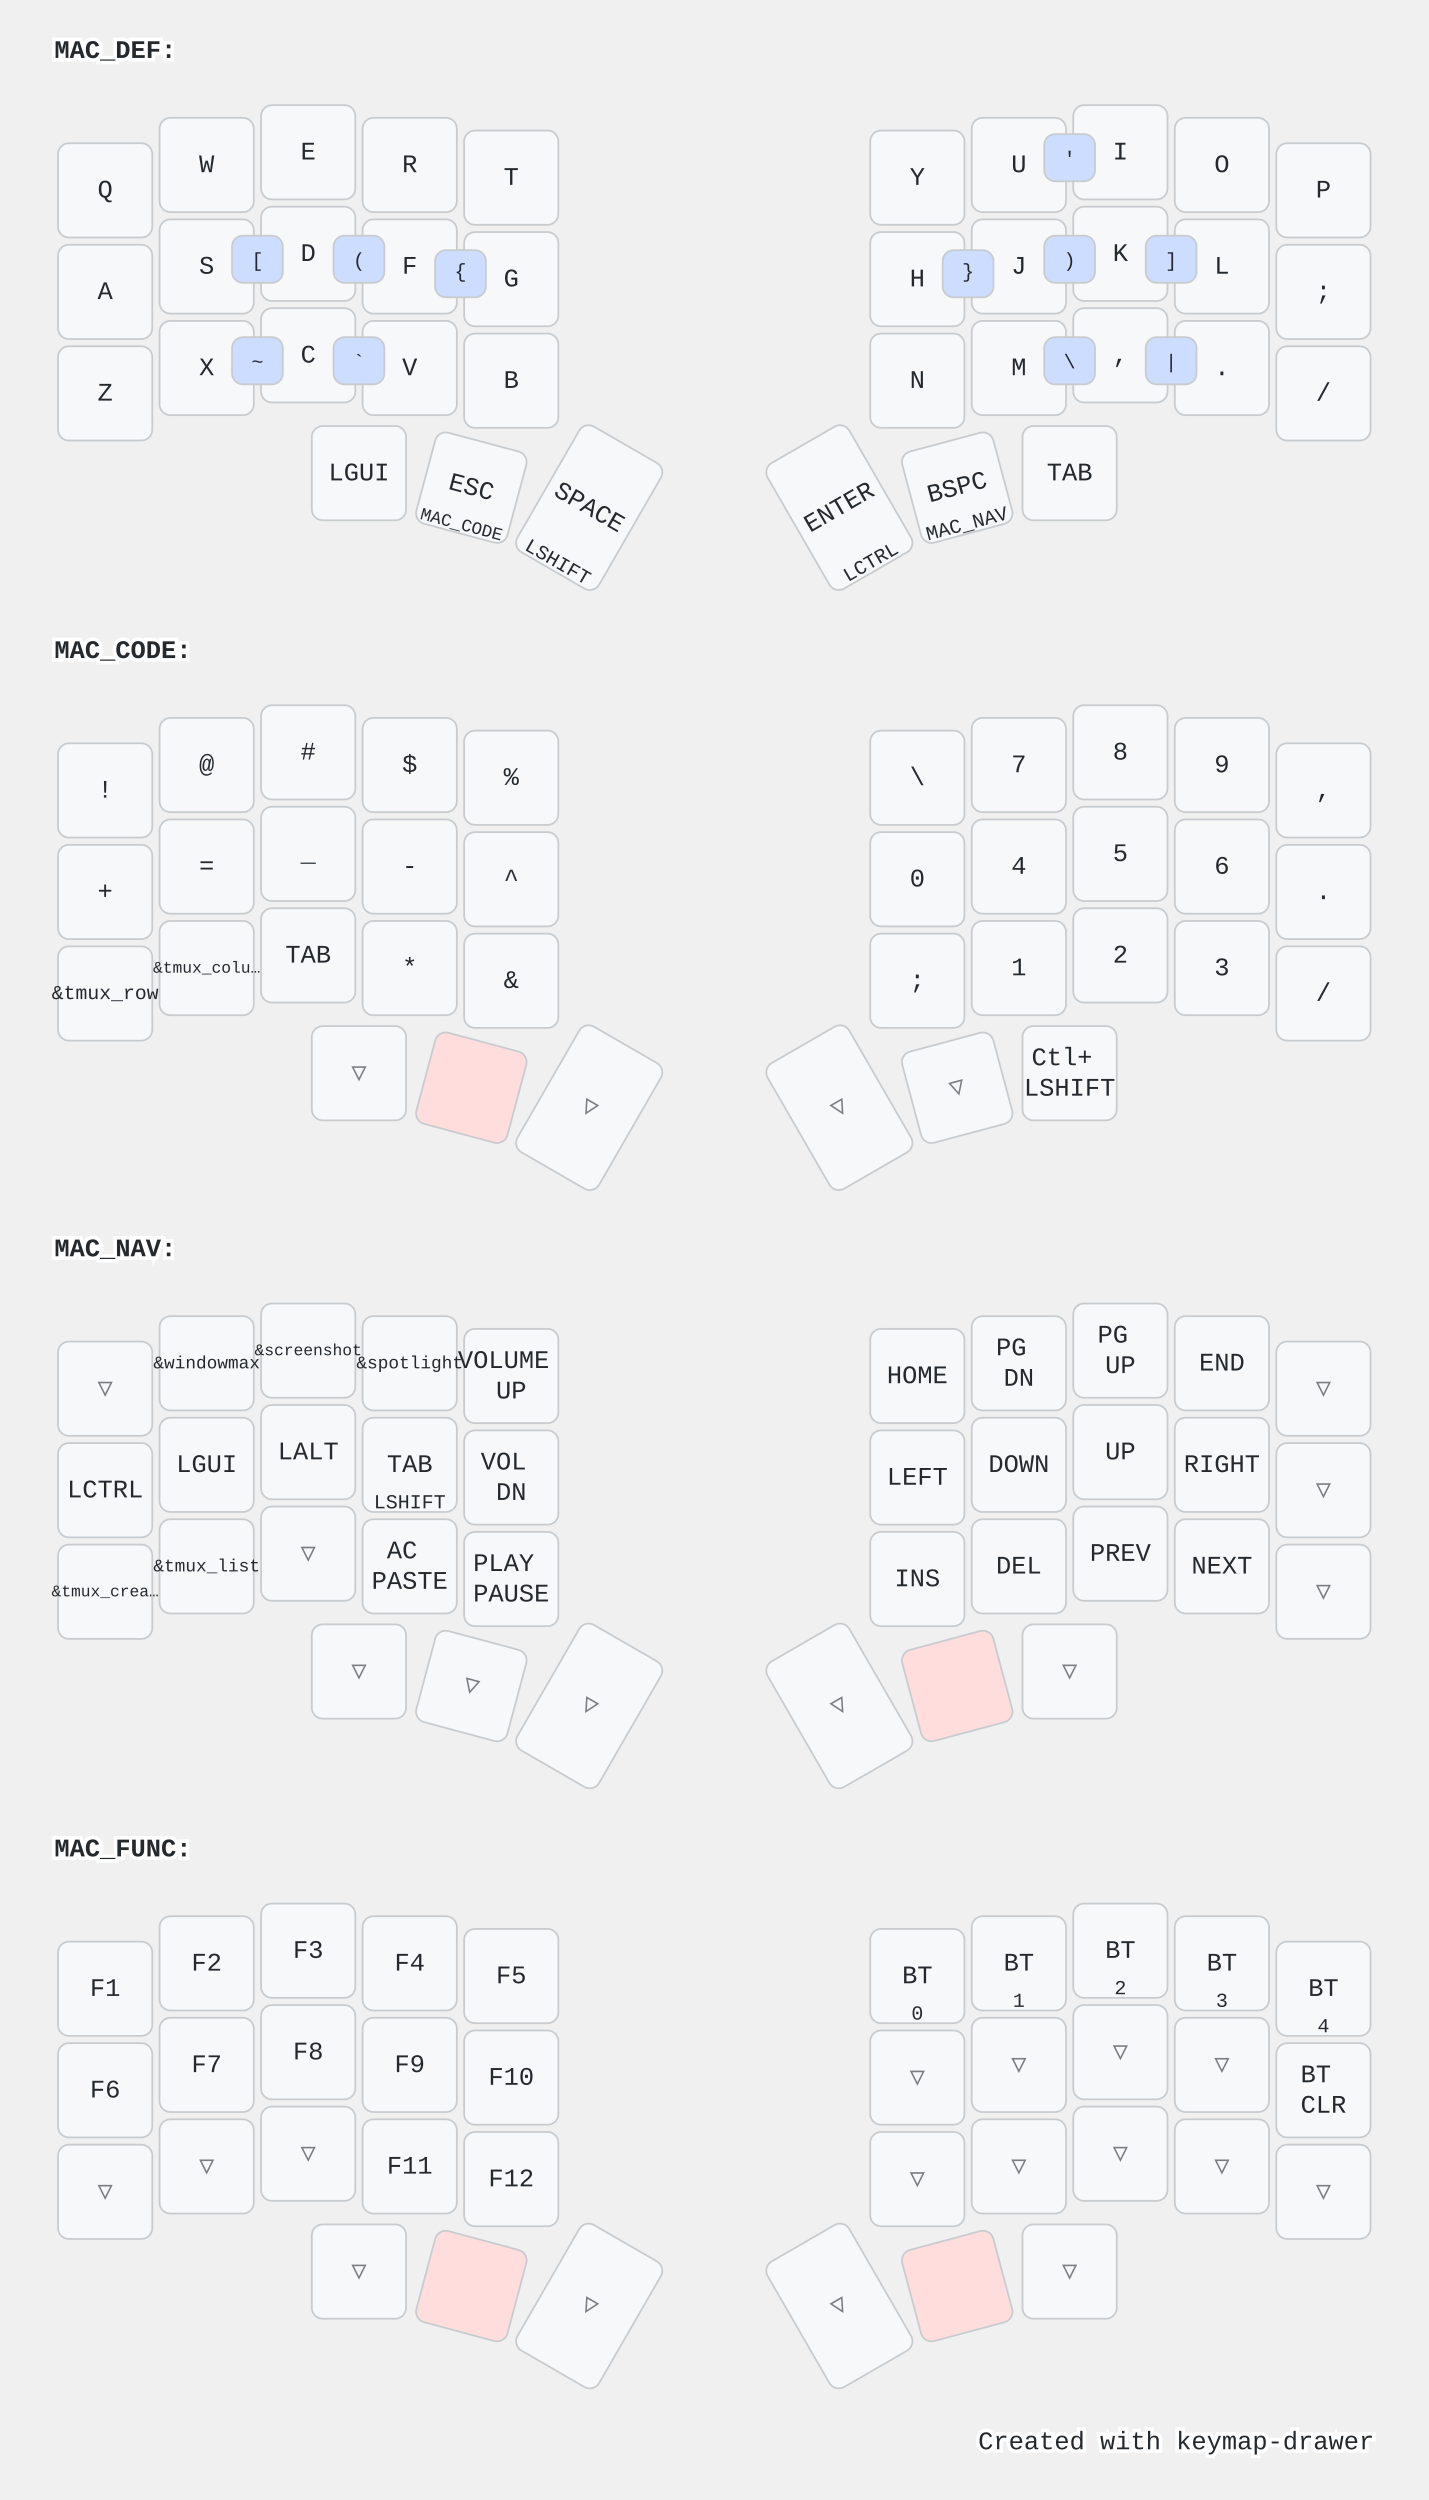
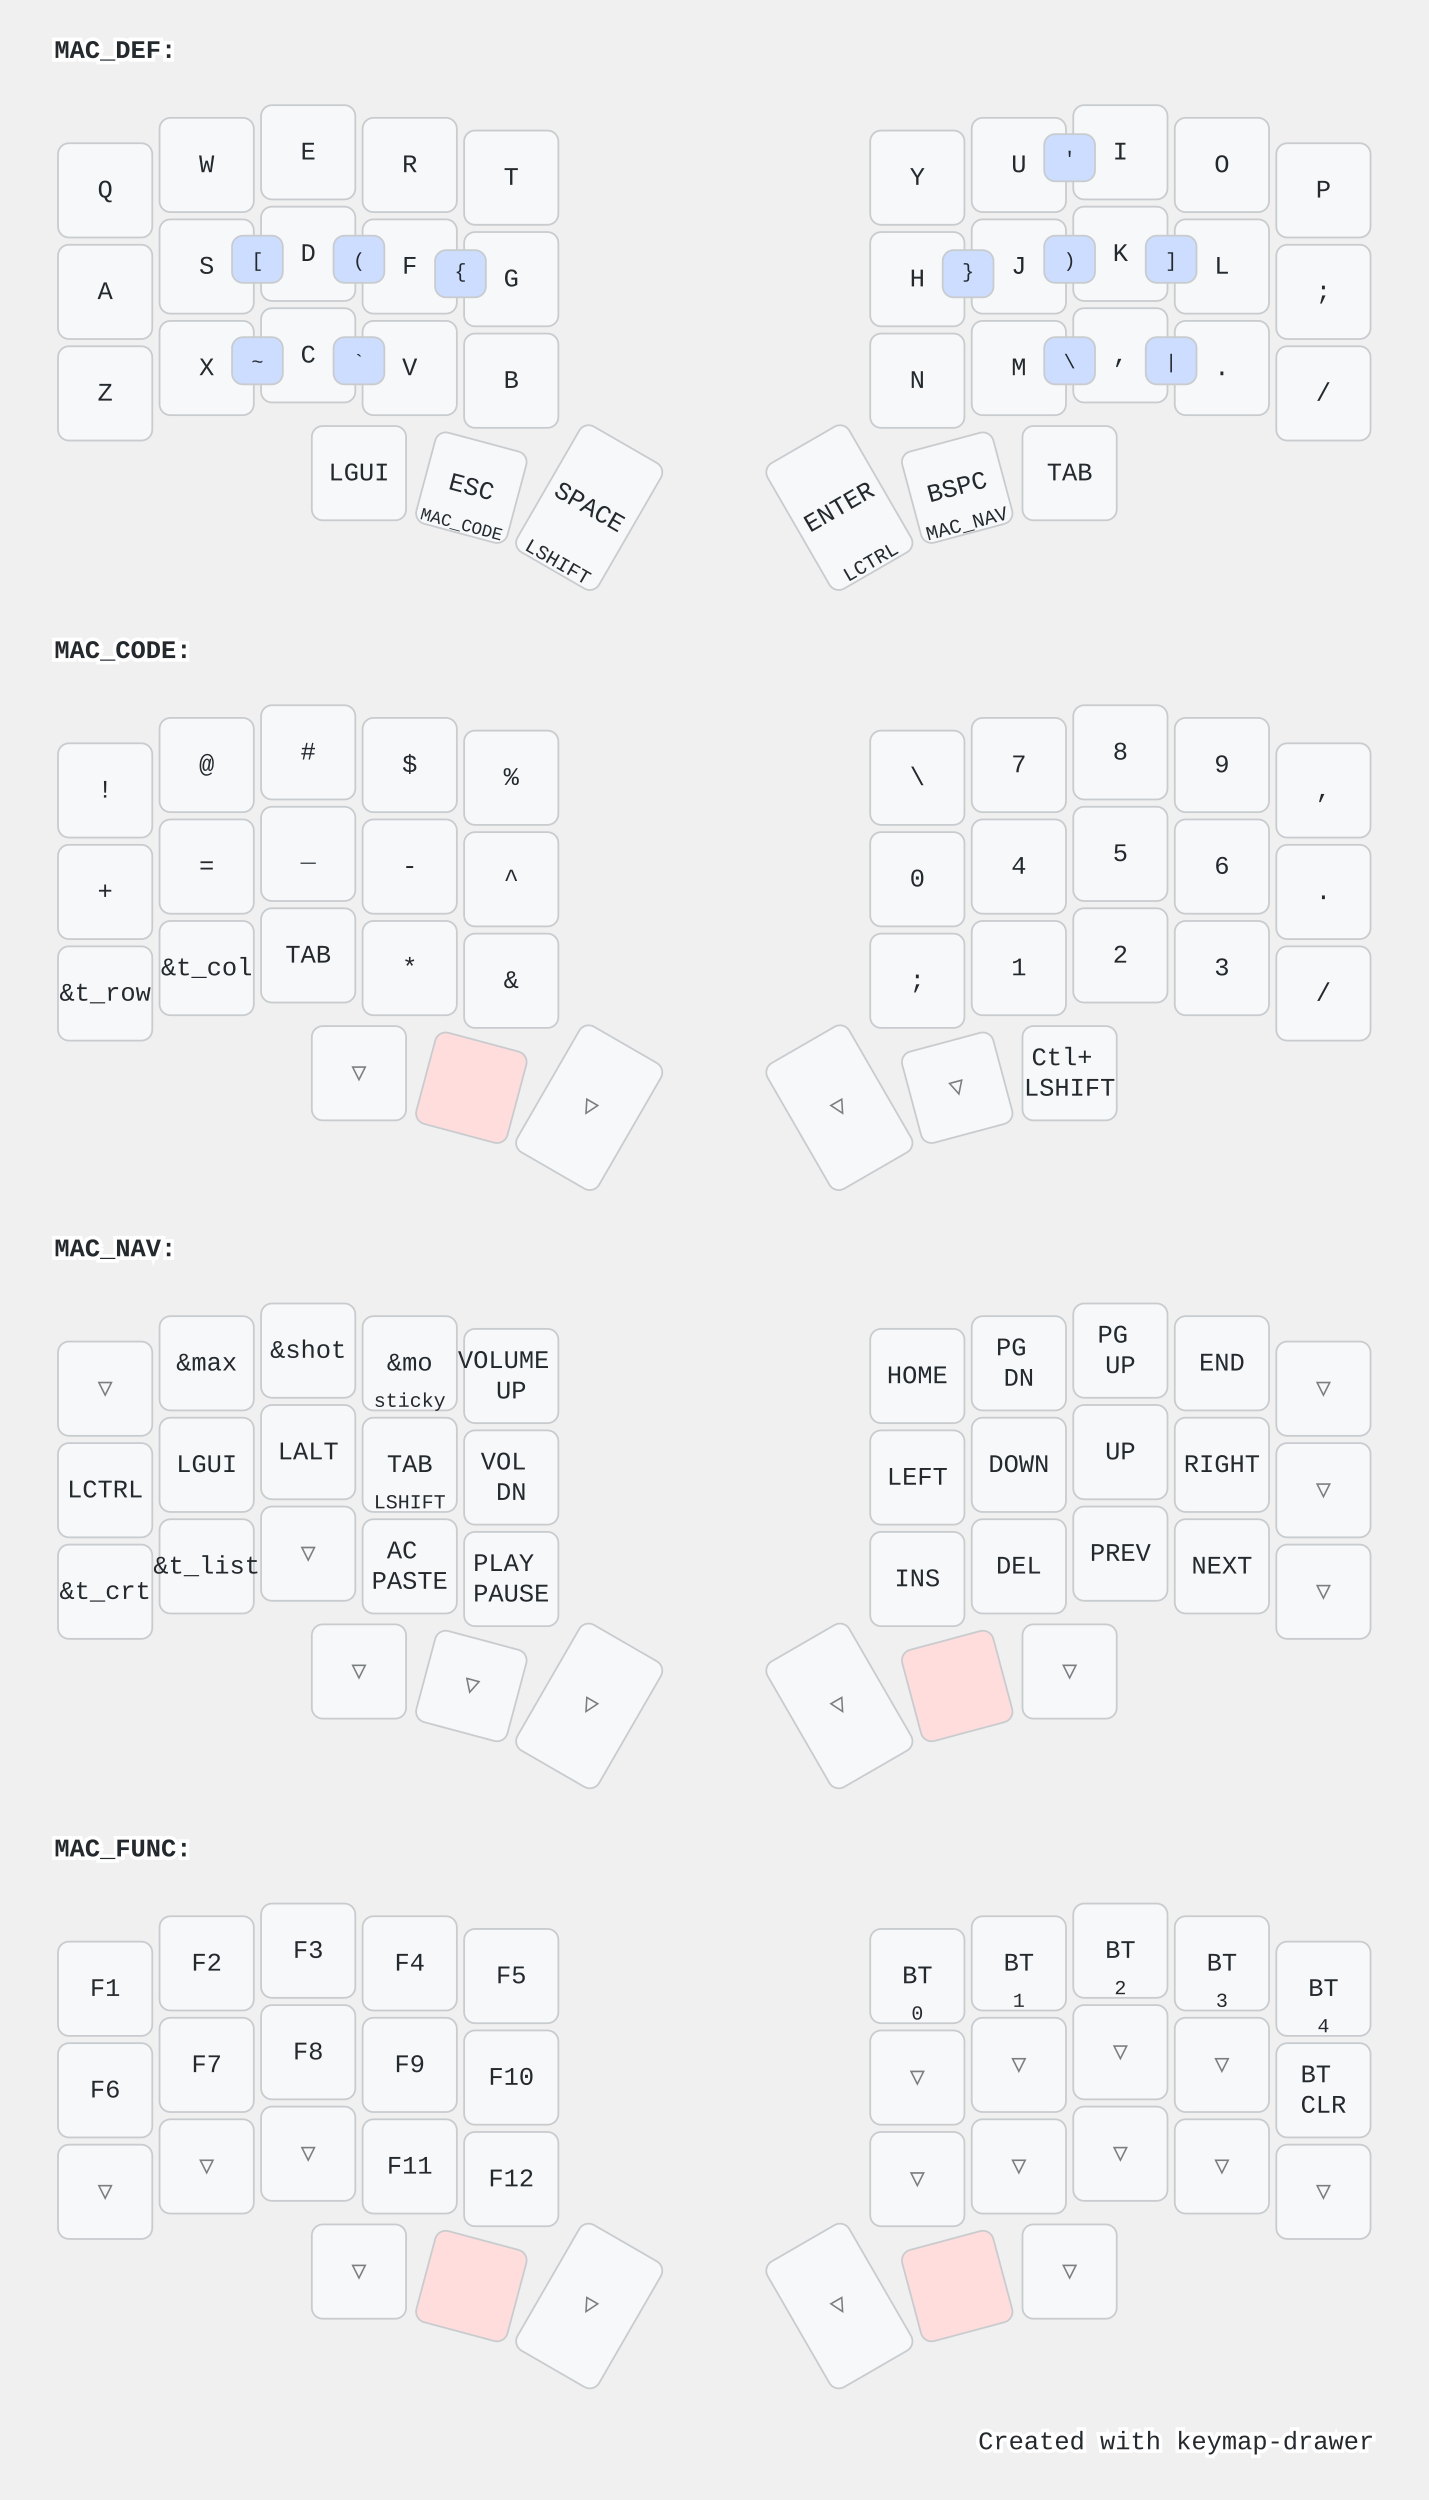
<svg xmlns="http://www.w3.org/2000/svg" width="788" height="1379" viewBox="0 0 788 1379" class="keymap">
  <style>/* inherit to force styles through use tags */
svg path {
    fill: inherit;
}

/* font and background color specifications */
svg.keymap {
    font-family: SFMono-Regular,Consolas,Liberation Mono,Menlo,monospace;
    font-size: 14px;
    font-kerning: normal;
    text-rendering: optimizeLegibility;
    fill: #24292e;
}

/* default key styling */
rect.key {
    fill: #f6f8fa;
}

rect.key, rect.combo {
    stroke: #c9cccf;
    stroke-width: 1;
}

/* default key side styling, only used is draw_key_sides is set */
rect.side {
    filter: brightness(90%);
}

/* color accent for combo boxes */
rect.combo, rect.combo-separate {
    fill: #cdf;
}

/* color accent for held keys */
rect.held, rect.combo.held {
    fill: #fdd;
}

/* color accent for ghost (optional) keys */
rect.ghost, rect.combo.ghost {
    stroke-dasharray: 4, 4;
    stroke-width: 2;
}

text {
    text-anchor: middle;
    dominant-baseline: middle;
}

/* styling for layer labels */
text.label {
    font-weight: bold;
    text-anchor: start;
    stroke: white;
    stroke-width: 4;
    paint-order: stroke;
}

/* styling for optional footer */
text.footer {
    text-anchor: end;
    dominant-baseline: auto;
    stroke: white;
    stroke-width: 4;
    paint-order: stroke;
}

/* styling for combo tap, and key hold/shifted label text */
text.combo, text.hold, text.shifted {
    font-size: 11px;
}

text.hold {
    text-anchor: middle;
    dominant-baseline: auto;
}

text.shifted {
    text-anchor: middle;
    dominant-baseline: hanging;
}

/* styling for hold/shifted label text in combo box */
text.combo.hold, text.combo.shifted {
    font-size: 8px;
}

/* lighter symbol for transparent keys */
text.trans {
    fill: #7b7e81;
}

/* styling for combo dendrons */
path.combo {
    stroke-width: 1;
    stroke: gray;
    fill: none;
}

/* Start Tabler Icons Cleanup */
/* cannot use height/width with glyphs */
.icon-tabler &gt; path {
    fill: inherit;
    stroke: inherit;
    stroke-width: 2;
}
/* hide tabler's default box */
.icon-tabler &gt; path[stroke="none"][fill="none"] {
    visibility: hidden;
}
/* End Tabler Icons Cleanup */

@media (prefers-color-scheme: dark) {
svg.keymap { fill: #d1d6db; }
rect.key { fill: #3f4750; }
rect.key, rect.combo { stroke: #60666c; }
rect.combo, rect.combo-separate { fill: #1f3d7a; }
rect.held, rect.combo.held { fill: #854747; }
text.label, text.footer { stroke: black; }
text.trans { fill: #7e8184; }
path.combo { stroke: #7f7f7f; }

}</style>
  <g transform="translate(30, 0)" class="layer-MAC_DEF">
    <text x="0" y="28" class="label">MAC_DEF:</text>
    <g transform="translate(0, 56)">
      <g transform="translate(28, 49)" class="key keypos-0">
        <rect rx="6" ry="6" x="-26" y="-26" width="52" height="52" class="key" />
        <text x="0" y="0" class="key tap">Q</text>
      </g>
      <g transform="translate(84, 35)" class="key keypos-1">
        <rect rx="6" ry="6" x="-26" y="-26" width="52" height="52" class="key" />
        <text x="0" y="0" class="key tap">W</text>
      </g>
      <g transform="translate(140, 28)" class="key keypos-2">
        <rect rx="6" ry="6" x="-26" y="-26" width="52" height="52" class="key" />
        <text x="0" y="0" class="key tap">E</text>
      </g>
      <g transform="translate(196, 35)" class="key keypos-3">
        <rect rx="6" ry="6" x="-26" y="-26" width="52" height="52" class="key" />
        <text x="0" y="0" class="key tap">R</text>
      </g>
      <g transform="translate(252, 42)" class="key keypos-4">
        <rect rx="6" ry="6" x="-26" y="-26" width="52" height="52" class="key" />
        <text x="0" y="0" class="key tap">T</text>
      </g>
      <g transform="translate(476, 42)" class="key keypos-5">
        <rect rx="6" ry="6" x="-26" y="-26" width="52" height="52" class="key" />
        <text x="0" y="0" class="key tap">Y</text>
      </g>
      <g transform="translate(532, 35)" class="key keypos-6">
        <rect rx="6" ry="6" x="-26" y="-26" width="52" height="52" class="key" />
        <text x="0" y="0" class="key tap">U</text>
      </g>
      <g transform="translate(588, 28)" class="key keypos-7">
        <rect rx="6" ry="6" x="-26" y="-26" width="52" height="52" class="key" />
        <text x="0" y="0" class="key tap">I</text>
      </g>
      <g transform="translate(644, 35)" class="key keypos-8">
        <rect rx="6" ry="6" x="-26" y="-26" width="52" height="52" class="key" />
        <text x="0" y="0" class="key tap">O</text>
      </g>
      <g transform="translate(700, 49)" class="key keypos-9">
        <rect rx="6" ry="6" x="-26" y="-26" width="52" height="52" class="key" />
        <text x="0" y="0" class="key tap">P</text>
      </g>
      <g transform="translate(28, 105)" class="key keypos-10">
        <rect rx="6" ry="6" x="-26" y="-26" width="52" height="52" class="key" />
        <text x="0" y="0" class="key tap">A</text>
      </g>
      <g transform="translate(84, 91)" class="key keypos-11">
        <rect rx="6" ry="6" x="-26" y="-26" width="52" height="52" class="key" />
        <text x="0" y="0" class="key tap">S</text>
      </g>
      <g transform="translate(140, 84)" class="key keypos-12">
        <rect rx="6" ry="6" x="-26" y="-26" width="52" height="52" class="key" />
        <text x="0" y="0" class="key tap">D</text>
      </g>
      <g transform="translate(196, 91)" class="key keypos-13">
        <rect rx="6" ry="6" x="-26" y="-26" width="52" height="52" class="key" />
        <text x="0" y="0" class="key tap">F</text>
      </g>
      <g transform="translate(252, 98)" class="key keypos-14">
        <rect rx="6" ry="6" x="-26" y="-26" width="52" height="52" class="key" />
        <text x="0" y="0" class="key tap">G</text>
      </g>
      <g transform="translate(476, 98)" class="key keypos-15">
        <rect rx="6" ry="6" x="-26" y="-26" width="52" height="52" class="key" />
        <text x="0" y="0" class="key tap">H</text>
      </g>
      <g transform="translate(532, 91)" class="key keypos-16">
        <rect rx="6" ry="6" x="-26" y="-26" width="52" height="52" class="key" />
        <text x="0" y="0" class="key tap">J</text>
      </g>
      <g transform="translate(588, 84)" class="key keypos-17">
        <rect rx="6" ry="6" x="-26" y="-26" width="52" height="52" class="key" />
        <text x="0" y="0" class="key tap">K</text>
      </g>
      <g transform="translate(644, 91)" class="key keypos-18">
        <rect rx="6" ry="6" x="-26" y="-26" width="52" height="52" class="key" />
        <text x="0" y="0" class="key tap">L</text>
      </g>
      <g transform="translate(700, 105)" class="key keypos-19">
        <rect rx="6" ry="6" x="-26" y="-26" width="52" height="52" class="key" />
        <text x="0" y="0" class="key tap">;</text>
      </g>
      <g transform="translate(28, 161)" class="key keypos-20">
        <rect rx="6" ry="6" x="-26" y="-26" width="52" height="52" class="key" />
        <text x="0" y="0" class="key tap">Z</text>
      </g>
      <g transform="translate(84, 147)" class="key keypos-21">
        <rect rx="6" ry="6" x="-26" y="-26" width="52" height="52" class="key" />
        <text x="0" y="0" class="key tap">X</text>
      </g>
      <g transform="translate(140, 140)" class="key keypos-22">
        <rect rx="6" ry="6" x="-26" y="-26" width="52" height="52" class="key" />
        <text x="0" y="0" class="key tap">C</text>
      </g>
      <g transform="translate(196, 147)" class="key keypos-23">
        <rect rx="6" ry="6" x="-26" y="-26" width="52" height="52" class="key" />
        <text x="0" y="0" class="key tap">V</text>
      </g>
      <g transform="translate(252, 154)" class="key keypos-24">
        <rect rx="6" ry="6" x="-26" y="-26" width="52" height="52" class="key" />
        <text x="0" y="0" class="key tap">B</text>
      </g>
      <g transform="translate(476, 154)" class="key keypos-25">
        <rect rx="6" ry="6" x="-26" y="-26" width="52" height="52" class="key" />
        <text x="0" y="0" class="key tap">N</text>
      </g>
      <g transform="translate(532, 147)" class="key keypos-26">
        <rect rx="6" ry="6" x="-26" y="-26" width="52" height="52" class="key" />
        <text x="0" y="0" class="key tap">M</text>
      </g>
      <g transform="translate(588, 140)" class="key keypos-27">
        <rect rx="6" ry="6" x="-26" y="-26" width="52" height="52" class="key" />
        <text x="0" y="0" class="key tap">,</text>
      </g>
      <g transform="translate(644, 147)" class="key keypos-28">
        <rect rx="6" ry="6" x="-26" y="-26" width="52" height="52" class="key" />
        <text x="0" y="0" class="key tap">.</text>
      </g>
      <g transform="translate(700, 161)" class="key keypos-29">
        <rect rx="6" ry="6" x="-26" y="-26" width="52" height="52" class="key" />
        <text x="0" y="0" class="key tap">/</text>
      </g>
      <g transform="translate(168, 205)" class="key keypos-30">
        <rect rx="6" ry="6" x="-26" y="-26" width="52" height="52" class="key" />
        <text x="0" y="0" class="key tap">LGUI</text>
      </g>
      <g transform="translate(230, 213) rotate(15.0)" class="key keypos-31">
        <rect rx="6" ry="6" x="-26" y="-26" width="52" height="52" class="key" />
        <text x="0" y="0" class="key tap">ESC</text>
        <text x="0" y="24" class="key hold">
          <tspan style="font-size: 88%">MAC_CODE</tspan>
        </text>
      </g>
      <g transform="translate(295, 224) rotate(30.0)" class="key keypos-32">
        <rect rx="6" ry="6" x="-26" y="-40" width="52" height="80" class="key" />
        <text x="0" y="0" class="key tap">SPACE</text>
        <text x="0" y="38" class="key hold">LSHIFT</text>
      </g>
      <g transform="translate(433, 224) rotate(-30.0)" class="key keypos-33">
        <rect rx="6" ry="6" x="-26" y="-40" width="52" height="80" class="key" />
        <text x="0" y="0" class="key tap">ENTER</text>
        <text x="0" y="38" class="key hold">LCTRL</text>
      </g>
      <g transform="translate(498, 213) rotate(-15.0)" class="key keypos-34">
        <rect rx="6" ry="6" x="-26" y="-26" width="52" height="52" class="key" />
        <text x="0" y="0" class="key tap">BSPC</text>
        <text x="0" y="24" class="key hold">MAC_NAV</text>
      </g>
      <g transform="translate(560, 205)" class="key keypos-35">
        <rect rx="6" ry="6" x="-26" y="-26" width="52" height="52" class="key" />
        <text x="0" y="0" class="key tap">TAB</text>
      </g>
      <g class="combo combopos-0">
        <rect rx="6" ry="6" x="98" y="74" width="28" height="26" class="combo" />
        <text x="112" y="88" class="combo tap">[</text>
      </g>
      <g class="combo combopos-1">
        <rect rx="6" ry="6" x="602" y="74" width="28" height="26" class="combo" />
        <text x="616" y="88" class="combo tap">]</text>
      </g>
      <g class="combo combopos-2">
        <rect rx="6" ry="6" x="154" y="74" width="28" height="26" class="combo" />
        <text x="168" y="88" class="combo tap">(</text>
      </g>
      <g class="combo combopos-3">
        <rect rx="6" ry="6" x="546" y="74" width="28" height="26" class="combo" />
        <text x="560" y="88" class="combo tap">)</text>
      </g>
      <g class="combo combopos-4">
        <rect rx="6" ry="6" x="210" y="82" width="28" height="26" class="combo" />
        <text x="224" y="94" class="combo tap">{</text>
      </g>
      <g class="combo combopos-5">
        <rect rx="6" ry="6" x="490" y="82" width="28" height="26" class="combo" />
        <text x="504" y="94" class="combo tap">}</text>
      </g>
      <g class="combo combopos-6">
        <rect rx="6" ry="6" x="98" y="130" width="28" height="26" class="combo" />
        <text x="112" y="144" class="combo tap">~</text>
      </g>
      <g class="combo combopos-7">
        <rect rx="6" ry="6" x="154" y="130" width="28" height="26" class="combo" />
        <text x="168" y="144" class="combo tap">`</text>
      </g>
      <g class="combo combopos-8">
        <rect rx="6" ry="6" x="546" y="18" width="28" height="26" class="combo" />
        <text x="560" y="32" class="combo tap">'</text>
      </g>
      <g class="combo combopos-9">
        <rect rx="6" ry="6" x="546" y="130" width="28" height="26" class="combo" />
        <text x="560" y="144" class="combo tap">\</text>
      </g>
      <g class="combo combopos-10">
        <rect rx="6" ry="6" x="602" y="130" width="28" height="26" class="combo" />
        <text x="616" y="144" class="combo tap">|</text>
      </g>
    </g>
  </g>
  <g transform="translate(30, 331)" class="layer-MAC_CODE">
    <text x="0" y="28" class="label">MAC_CODE:</text>
    <g transform="translate(0, 56)">
      <g transform="translate(28, 49)" class="key keypos-0">
        <rect rx="6" ry="6" x="-26" y="-26" width="52" height="52" class="key" />
        <text x="0" y="0" class="key tap">!</text>
      </g>
      <g transform="translate(84, 35)" class="key keypos-1">
        <rect rx="6" ry="6" x="-26" y="-26" width="52" height="52" class="key" />
        <text x="0" y="0" class="key tap">@</text>
      </g>
      <g transform="translate(140, 28)" class="key keypos-2">
        <rect rx="6" ry="6" x="-26" y="-26" width="52" height="52" class="key" />
        <text x="0" y="0" class="key tap">#</text>
      </g>
      <g transform="translate(196, 35)" class="key keypos-3">
        <rect rx="6" ry="6" x="-26" y="-26" width="52" height="52" class="key" />
        <text x="0" y="0" class="key tap">$</text>
      </g>
      <g transform="translate(252, 42)" class="key keypos-4">
        <rect rx="6" ry="6" x="-26" y="-26" width="52" height="52" class="key" />
        <text x="0" y="0" class="key tap">%</text>
      </g>
      <g transform="translate(476, 42)" class="key keypos-5">
        <rect rx="6" ry="6" x="-26" y="-26" width="52" height="52" class="key" />
        <text x="0" y="0" class="key tap">\</text>
      </g>
      <g transform="translate(532, 35)" class="key keypos-6">
        <rect rx="6" ry="6" x="-26" y="-26" width="52" height="52" class="key" />
        <text x="0" y="0" class="key tap">7</text>
      </g>
      <g transform="translate(588, 28)" class="key keypos-7">
        <rect rx="6" ry="6" x="-26" y="-26" width="52" height="52" class="key" />
        <text x="0" y="0" class="key tap">8</text>
      </g>
      <g transform="translate(644, 35)" class="key keypos-8">
        <rect rx="6" ry="6" x="-26" y="-26" width="52" height="52" class="key" />
        <text x="0" y="0" class="key tap">9</text>
      </g>
      <g transform="translate(700, 49)" class="key keypos-9">
        <rect rx="6" ry="6" x="-26" y="-26" width="52" height="52" class="key" />
        <text x="0" y="0" class="key tap">,</text>
      </g>
      <g transform="translate(28, 105)" class="key keypos-10">
        <rect rx="6" ry="6" x="-26" y="-26" width="52" height="52" class="key" />
        <text x="0" y="0" class="key tap">+</text>
      </g>
      <g transform="translate(84, 91)" class="key keypos-11">
        <rect rx="6" ry="6" x="-26" y="-26" width="52" height="52" class="key" />
        <text x="0" y="0" class="key tap">=</text>
      </g>
      <g transform="translate(140, 84)" class="key keypos-12">
        <rect rx="6" ry="6" x="-26" y="-26" width="52" height="52" class="key" />
        <text x="0" y="0" class="key tap">_</text>
      </g>
      <g transform="translate(196, 91)" class="key keypos-13">
        <rect rx="6" ry="6" x="-26" y="-26" width="52" height="52" class="key" />
        <text x="0" y="0" class="key tap">-</text>
      </g>
      <g transform="translate(252, 98)" class="key keypos-14">
        <rect rx="6" ry="6" x="-26" y="-26" width="52" height="52" class="key" />
        <text x="0" y="0" class="key tap">^</text>
      </g>
      <g transform="translate(476, 98)" class="key keypos-15">
        <rect rx="6" ry="6" x="-26" y="-26" width="52" height="52" class="key" />
        <text x="0" y="0" class="key tap">0</text>
      </g>
      <g transform="translate(532, 91)" class="key keypos-16">
        <rect rx="6" ry="6" x="-26" y="-26" width="52" height="52" class="key" />
        <text x="0" y="0" class="key tap">4</text>
      </g>
      <g transform="translate(588, 84)" class="key keypos-17">
        <rect rx="6" ry="6" x="-26" y="-26" width="52" height="52" class="key" />
        <text x="0" y="0" class="key tap">5</text>
      </g>
      <g transform="translate(644, 91)" class="key keypos-18">
        <rect rx="6" ry="6" x="-26" y="-26" width="52" height="52" class="key" />
        <text x="0" y="0" class="key tap">6</text>
      </g>
      <g transform="translate(700, 105)" class="key keypos-19">
        <rect rx="6" ry="6" x="-26" y="-26" width="52" height="52" class="key" />
        <text x="0" y="0" class="key tap">.</text>
      </g>
      <g transform="translate(28, 161)" class="key keypos-20">
        <rect rx="6" ry="6" x="-26" y="-26" width="52" height="52" class="key" />
-         <text x="0" y="0" class="key tap">
-           <tspan style="font-size: 78%">&amp;tmux_row</tspan>
-         </text>
+         <text x="0" y="0" class="key tap">&amp;t_row</text>
      </g>
      <g transform="translate(84, 147)" class="key keypos-21">
        <rect rx="6" ry="6" x="-26" y="-26" width="52" height="52" class="key" />
-         <text x="0" y="0" class="key tap">
-           <tspan style="font-size: 64%">&amp;tmux_colu…</tspan>
-         </text>
+         <text x="0" y="0" class="key tap">&amp;t_col</text>
      </g>
      <g transform="translate(140, 140)" class="key keypos-22">
        <rect rx="6" ry="6" x="-26" y="-26" width="52" height="52" class="key" />
        <text x="0" y="0" class="key tap">TAB</text>
      </g>
      <g transform="translate(196, 147)" class="key keypos-23">
        <rect rx="6" ry="6" x="-26" y="-26" width="52" height="52" class="key" />
        <text x="0" y="0" class="key tap">*</text>
      </g>
      <g transform="translate(252, 154)" class="key keypos-24">
        <rect rx="6" ry="6" x="-26" y="-26" width="52" height="52" class="key" />
        <text x="0" y="0" class="key tap">&amp;</text>
      </g>
      <g transform="translate(476, 154)" class="key keypos-25">
        <rect rx="6" ry="6" x="-26" y="-26" width="52" height="52" class="key" />
        <text x="0" y="0" class="key tap">;</text>
      </g>
      <g transform="translate(532, 147)" class="key keypos-26">
        <rect rx="6" ry="6" x="-26" y="-26" width="52" height="52" class="key" />
        <text x="0" y="0" class="key tap">1</text>
      </g>
      <g transform="translate(588, 140)" class="key keypos-27">
        <rect rx="6" ry="6" x="-26" y="-26" width="52" height="52" class="key" />
        <text x="0" y="0" class="key tap">2</text>
      </g>
      <g transform="translate(644, 147)" class="key keypos-28">
        <rect rx="6" ry="6" x="-26" y="-26" width="52" height="52" class="key" />
        <text x="0" y="0" class="key tap">3</text>
      </g>
      <g transform="translate(700, 161)" class="key keypos-29">
        <rect rx="6" ry="6" x="-26" y="-26" width="52" height="52" class="key" />
        <text x="0" y="0" class="key tap">/</text>
      </g>
      <g transform="translate(168, 205)" class="key trans keypos-30">
        <rect rx="6" ry="6" x="-26" y="-26" width="52" height="52" class="key trans" />
        <text x="0" y="0" class="key trans tap">▽</text>
      </g>
      <g transform="translate(230, 213) rotate(15.0)" class="key held keypos-31">
        <rect rx="6" ry="6" x="-26" y="-26" width="52" height="52" class="key held" />
      </g>
      <g transform="translate(295, 224) rotate(30.0)" class="key trans keypos-32">
        <rect rx="6" ry="6" x="-26" y="-40" width="52" height="80" class="key trans" />
        <text x="0" y="0" class="key trans tap">▽</text>
      </g>
      <g transform="translate(433, 224) rotate(-30.0)" class="key trans keypos-33">
        <rect rx="6" ry="6" x="-26" y="-40" width="52" height="80" class="key trans" />
        <text x="0" y="0" class="key trans tap">▽</text>
      </g>
      <g transform="translate(498, 213) rotate(-15.0)" class="key trans keypos-34">
        <rect rx="6" ry="6" x="-26" y="-26" width="52" height="52" class="key trans" />
        <text x="0" y="0" class="key trans tap">▽</text>
      </g>
      <g transform="translate(560, 205)" class="key keypos-35">
        <rect rx="6" ry="6" x="-26" y="-26" width="52" height="52" class="key" />
        <text x="0" y="0" class="key tap">
          <tspan x="0" dy="-0.6em">Ctl+</tspan>
          <tspan x="0" dy="1.2em">LSHIFT</tspan>
        </text>
      </g>
    </g>
  </g>
  <g transform="translate(30, 661)" class="layer-MAC_NAV">
    <text x="0" y="28" class="label">MAC_NAV:</text>
    <g transform="translate(0, 56)">
      <g transform="translate(28, 49)" class="key trans keypos-0">
        <rect rx="6" ry="6" x="-26" y="-26" width="52" height="52" class="key trans" />
        <text x="0" y="0" class="key trans tap">▽</text>
      </g>
      <g transform="translate(84, 35)" class="key keypos-1">
        <rect rx="6" ry="6" x="-26" y="-26" width="52" height="52" class="key" />
-         <text x="0" y="0" class="key tap">
-           <tspan style="font-size: 70%">&amp;windowmax</tspan>
-         </text>
+         <text x="0" y="0" class="key tap">&amp;max</text>
      </g>
      <g transform="translate(140, 28)" class="key keypos-2">
        <rect rx="6" ry="6" x="-26" y="-26" width="52" height="52" class="key" />
-         <text x="0" y="0" class="key tap">
-           <tspan style="font-size: 64%">&amp;screenshot</tspan>
-         </text>
+         <text x="0" y="0" class="key tap">&amp;shot</text>
      </g>
      <g transform="translate(196, 35)" class="key keypos-3">
        <rect rx="6" ry="6" x="-26" y="-26" width="52" height="52" class="key" />
-         <text x="0" y="0" class="key tap">
-           <tspan style="font-size: 70%">&amp;spotlight</tspan>
-         </text>
+         <text x="0" y="0" class="key tap">&amp;mo</text>
+         <text x="0" y="24" class="key hold">sticky</text>
      </g>
      <g transform="translate(252, 42)" class="key keypos-4">
        <rect rx="6" ry="6" x="-26" y="-26" width="52" height="52" class="key" />
        <text x="0" y="0" class="key tap">
          <tspan x="0" dy="-0.6em">VOLUME</tspan>
          <tspan x="0" dy="1.2em">UP</tspan>
        </text>
      </g>
      <g transform="translate(476, 42)" class="key keypos-5">
        <rect rx="6" ry="6" x="-26" y="-26" width="52" height="52" class="key" />
        <text x="0" y="0" class="key tap">HOME</text>
      </g>
      <g transform="translate(532, 35)" class="key keypos-6">
        <rect rx="6" ry="6" x="-26" y="-26" width="52" height="52" class="key" />
        <text x="0" y="0" class="key tap">
          <tspan x="0" dy="-0.6em">PG</tspan>
          <tspan x="0" dy="1.2em">DN</tspan>
        </text>
      </g>
      <g transform="translate(588, 28)" class="key keypos-7">
        <rect rx="6" ry="6" x="-26" y="-26" width="52" height="52" class="key" />
        <text x="0" y="0" class="key tap">
          <tspan x="0" dy="-0.6em">PG</tspan>
          <tspan x="0" dy="1.2em">UP</tspan>
        </text>
      </g>
      <g transform="translate(644, 35)" class="key keypos-8">
        <rect rx="6" ry="6" x="-26" y="-26" width="52" height="52" class="key" />
        <text x="0" y="0" class="key tap">END</text>
      </g>
      <g transform="translate(700, 49)" class="key trans keypos-9">
        <rect rx="6" ry="6" x="-26" y="-26" width="52" height="52" class="key trans" />
        <text x="0" y="0" class="key trans tap">▽</text>
      </g>
      <g transform="translate(28, 105)" class="key keypos-10">
        <rect rx="6" ry="6" x="-26" y="-26" width="52" height="52" class="key" />
        <text x="0" y="0" class="key tap">LCTRL</text>
      </g>
      <g transform="translate(84, 91)" class="key keypos-11">
        <rect rx="6" ry="6" x="-26" y="-26" width="52" height="52" class="key" />
        <text x="0" y="0" class="key tap">LGUI</text>
      </g>
      <g transform="translate(140, 84)" class="key keypos-12">
        <rect rx="6" ry="6" x="-26" y="-26" width="52" height="52" class="key" />
        <text x="0" y="0" class="key tap">LALT</text>
      </g>
      <g transform="translate(196, 91)" class="key keypos-13">
        <rect rx="6" ry="6" x="-26" y="-26" width="52" height="52" class="key" />
        <text x="0" y="0" class="key tap">TAB</text>
        <text x="0" y="24" class="key hold">LSHIFT</text>
      </g>
      <g transform="translate(252, 98)" class="key keypos-14">
        <rect rx="6" ry="6" x="-26" y="-26" width="52" height="52" class="key" />
        <text x="0" y="0" class="key tap">
          <tspan x="0" dy="-0.6em">VOL</tspan>
          <tspan x="0" dy="1.2em">DN</tspan>
        </text>
      </g>
      <g transform="translate(476, 98)" class="key keypos-15">
        <rect rx="6" ry="6" x="-26" y="-26" width="52" height="52" class="key" />
        <text x="0" y="0" class="key tap">LEFT</text>
      </g>
      <g transform="translate(532, 91)" class="key keypos-16">
        <rect rx="6" ry="6" x="-26" y="-26" width="52" height="52" class="key" />
        <text x="0" y="0" class="key tap">DOWN</text>
      </g>
      <g transform="translate(588, 84)" class="key keypos-17">
        <rect rx="6" ry="6" x="-26" y="-26" width="52" height="52" class="key" />
        <text x="0" y="0" class="key tap">UP</text>
      </g>
      <g transform="translate(644, 91)" class="key keypos-18">
        <rect rx="6" ry="6" x="-26" y="-26" width="52" height="52" class="key" />
        <text x="0" y="0" class="key tap">RIGHT</text>
      </g>
      <g transform="translate(700, 105)" class="key trans keypos-19">
        <rect rx="6" ry="6" x="-26" y="-26" width="52" height="52" class="key trans" />
        <text x="0" y="0" class="key trans tap">▽</text>
      </g>
      <g transform="translate(28, 161)" class="key keypos-20">
        <rect rx="6" ry="6" x="-26" y="-26" width="52" height="52" class="key" />
-         <text x="0" y="0" class="key tap">
-           <tspan style="font-size: 64%">&amp;tmux_crea…</tspan>
-         </text>
+         <text x="0" y="0" class="key tap">&amp;t_crt</text>
      </g>
      <g transform="translate(84, 147)" class="key keypos-21">
        <rect rx="6" ry="6" x="-26" y="-26" width="52" height="52" class="key" />
-         <text x="0" y="0" class="key tap">
-           <tspan style="font-size: 70%">&amp;tmux_list</tspan>
-         </text>
+         <text x="0" y="0" class="key tap">&amp;t_list</text>
      </g>
      <g transform="translate(140, 140)" class="key trans keypos-22">
        <rect rx="6" ry="6" x="-26" y="-26" width="52" height="52" class="key trans" />
        <text x="0" y="0" class="key trans tap">▽</text>
      </g>
      <g transform="translate(196, 147)" class="key keypos-23">
        <rect rx="6" ry="6" x="-26" y="-26" width="52" height="52" class="key" />
        <text x="0" y="0" class="key tap">
          <tspan x="0" dy="-0.6em">AC</tspan>
          <tspan x="0" dy="1.2em">PASTE</tspan>
        </text>
      </g>
      <g transform="translate(252, 154)" class="key keypos-24">
        <rect rx="6" ry="6" x="-26" y="-26" width="52" height="52" class="key" />
        <text x="0" y="0" class="key tap">
          <tspan x="0" dy="-0.6em">PLAY</tspan>
          <tspan x="0" dy="1.2em">PAUSE</tspan>
        </text>
      </g>
      <g transform="translate(476, 154)" class="key keypos-25">
        <rect rx="6" ry="6" x="-26" y="-26" width="52" height="52" class="key" />
        <text x="0" y="0" class="key tap">INS</text>
      </g>
      <g transform="translate(532, 147)" class="key keypos-26">
        <rect rx="6" ry="6" x="-26" y="-26" width="52" height="52" class="key" />
        <text x="0" y="0" class="key tap">DEL</text>
      </g>
      <g transform="translate(588, 140)" class="key keypos-27">
        <rect rx="6" ry="6" x="-26" y="-26" width="52" height="52" class="key" />
        <text x="0" y="0" class="key tap">PREV</text>
      </g>
      <g transform="translate(644, 147)" class="key keypos-28">
        <rect rx="6" ry="6" x="-26" y="-26" width="52" height="52" class="key" />
        <text x="0" y="0" class="key tap">NEXT</text>
      </g>
      <g transform="translate(700, 161)" class="key trans keypos-29">
        <rect rx="6" ry="6" x="-26" y="-26" width="52" height="52" class="key trans" />
        <text x="0" y="0" class="key trans tap">▽</text>
      </g>
      <g transform="translate(168, 205)" class="key trans keypos-30">
        <rect rx="6" ry="6" x="-26" y="-26" width="52" height="52" class="key trans" />
        <text x="0" y="0" class="key trans tap">▽</text>
      </g>
      <g transform="translate(230, 213) rotate(15.0)" class="key trans keypos-31">
        <rect rx="6" ry="6" x="-26" y="-26" width="52" height="52" class="key trans" />
        <text x="0" y="0" class="key trans tap">▽</text>
      </g>
      <g transform="translate(295, 224) rotate(30.0)" class="key trans keypos-32">
        <rect rx="6" ry="6" x="-26" y="-40" width="52" height="80" class="key trans" />
        <text x="0" y="0" class="key trans tap">▽</text>
      </g>
      <g transform="translate(433, 224) rotate(-30.0)" class="key trans keypos-33">
        <rect rx="6" ry="6" x="-26" y="-40" width="52" height="80" class="key trans" />
        <text x="0" y="0" class="key trans tap">▽</text>
      </g>
      <g transform="translate(498, 213) rotate(-15.0)" class="key held keypos-34">
        <rect rx="6" ry="6" x="-26" y="-26" width="52" height="52" class="key held" />
      </g>
      <g transform="translate(560, 205)" class="key trans keypos-35">
        <rect rx="6" ry="6" x="-26" y="-26" width="52" height="52" class="key trans" />
        <text x="0" y="0" class="key trans tap">▽</text>
      </g>
    </g>
  </g>
  <g transform="translate(30, 992)" class="layer-MAC_FUNC">
    <text x="0" y="28" class="label">MAC_FUNC:</text>
    <g transform="translate(0, 56)">
      <g transform="translate(28, 49)" class="key keypos-0">
        <rect rx="6" ry="6" x="-26" y="-26" width="52" height="52" class="key" />
        <text x="0" y="0" class="key tap">F1</text>
      </g>
      <g transform="translate(84, 35)" class="key keypos-1">
        <rect rx="6" ry="6" x="-26" y="-26" width="52" height="52" class="key" />
        <text x="0" y="0" class="key tap">F2</text>
      </g>
      <g transform="translate(140, 28)" class="key keypos-2">
        <rect rx="6" ry="6" x="-26" y="-26" width="52" height="52" class="key" />
        <text x="0" y="0" class="key tap">F3</text>
      </g>
      <g transform="translate(196, 35)" class="key keypos-3">
        <rect rx="6" ry="6" x="-26" y="-26" width="52" height="52" class="key" />
        <text x="0" y="0" class="key tap">F4</text>
      </g>
      <g transform="translate(252, 42)" class="key keypos-4">
        <rect rx="6" ry="6" x="-26" y="-26" width="52" height="52" class="key" />
        <text x="0" y="0" class="key tap">F5</text>
      </g>
      <g transform="translate(476, 42)" class="key keypos-5">
        <rect rx="6" ry="6" x="-26" y="-26" width="52" height="52" class="key" />
        <text x="0" y="0" class="key tap">BT</text>
        <text x="0" y="24" class="key hold">0</text>
      </g>
      <g transform="translate(532, 35)" class="key keypos-6">
        <rect rx="6" ry="6" x="-26" y="-26" width="52" height="52" class="key" />
        <text x="0" y="0" class="key tap">BT</text>
        <text x="0" y="24" class="key hold">1</text>
      </g>
      <g transform="translate(588, 28)" class="key keypos-7">
        <rect rx="6" ry="6" x="-26" y="-26" width="52" height="52" class="key" />
        <text x="0" y="0" class="key tap">BT</text>
        <text x="0" y="24" class="key hold">2</text>
      </g>
      <g transform="translate(644, 35)" class="key keypos-8">
        <rect rx="6" ry="6" x="-26" y="-26" width="52" height="52" class="key" />
        <text x="0" y="0" class="key tap">BT</text>
        <text x="0" y="24" class="key hold">3</text>
      </g>
      <g transform="translate(700, 49)" class="key keypos-9">
        <rect rx="6" ry="6" x="-26" y="-26" width="52" height="52" class="key" />
        <text x="0" y="0" class="key tap">BT</text>
        <text x="0" y="24" class="key hold">4</text>
      </g>
      <g transform="translate(28, 105)" class="key keypos-10">
        <rect rx="6" ry="6" x="-26" y="-26" width="52" height="52" class="key" />
        <text x="0" y="0" class="key tap">F6</text>
      </g>
      <g transform="translate(84, 91)" class="key keypos-11">
        <rect rx="6" ry="6" x="-26" y="-26" width="52" height="52" class="key" />
        <text x="0" y="0" class="key tap">F7</text>
      </g>
      <g transform="translate(140, 84)" class="key keypos-12">
        <rect rx="6" ry="6" x="-26" y="-26" width="52" height="52" class="key" />
        <text x="0" y="0" class="key tap">F8</text>
      </g>
      <g transform="translate(196, 91)" class="key keypos-13">
        <rect rx="6" ry="6" x="-26" y="-26" width="52" height="52" class="key" />
        <text x="0" y="0" class="key tap">F9</text>
      </g>
      <g transform="translate(252, 98)" class="key keypos-14">
        <rect rx="6" ry="6" x="-26" y="-26" width="52" height="52" class="key" />
        <text x="0" y="0" class="key tap">F10</text>
      </g>
      <g transform="translate(476, 98)" class="key trans keypos-15">
        <rect rx="6" ry="6" x="-26" y="-26" width="52" height="52" class="key trans" />
        <text x="0" y="0" class="key trans tap">▽</text>
      </g>
      <g transform="translate(532, 91)" class="key trans keypos-16">
        <rect rx="6" ry="6" x="-26" y="-26" width="52" height="52" class="key trans" />
        <text x="0" y="0" class="key trans tap">▽</text>
      </g>
      <g transform="translate(588, 84)" class="key trans keypos-17">
        <rect rx="6" ry="6" x="-26" y="-26" width="52" height="52" class="key trans" />
        <text x="0" y="0" class="key trans tap">▽</text>
      </g>
      <g transform="translate(644, 91)" class="key trans keypos-18">
        <rect rx="6" ry="6" x="-26" y="-26" width="52" height="52" class="key trans" />
        <text x="0" y="0" class="key trans tap">▽</text>
      </g>
      <g transform="translate(700, 105)" class="key keypos-19">
        <rect rx="6" ry="6" x="-26" y="-26" width="52" height="52" class="key" />
        <text x="0" y="0" class="key tap">
          <tspan x="0" dy="-0.6em">BT</tspan>
          <tspan x="0" dy="1.2em">CLR</tspan>
        </text>
      </g>
      <g transform="translate(28, 161)" class="key trans keypos-20">
        <rect rx="6" ry="6" x="-26" y="-26" width="52" height="52" class="key trans" />
        <text x="0" y="0" class="key trans tap">▽</text>
      </g>
      <g transform="translate(84, 147)" class="key trans keypos-21">
        <rect rx="6" ry="6" x="-26" y="-26" width="52" height="52" class="key trans" />
        <text x="0" y="0" class="key trans tap">▽</text>
      </g>
      <g transform="translate(140, 140)" class="key trans keypos-22">
        <rect rx="6" ry="6" x="-26" y="-26" width="52" height="52" class="key trans" />
        <text x="0" y="0" class="key trans tap">▽</text>
      </g>
      <g transform="translate(196, 147)" class="key keypos-23">
        <rect rx="6" ry="6" x="-26" y="-26" width="52" height="52" class="key" />
        <text x="0" y="0" class="key tap">F11</text>
      </g>
      <g transform="translate(252, 154)" class="key keypos-24">
        <rect rx="6" ry="6" x="-26" y="-26" width="52" height="52" class="key" />
        <text x="0" y="0" class="key tap">F12</text>
      </g>
      <g transform="translate(476, 154)" class="key trans keypos-25">
        <rect rx="6" ry="6" x="-26" y="-26" width="52" height="52" class="key trans" />
        <text x="0" y="0" class="key trans tap">▽</text>
      </g>
      <g transform="translate(532, 147)" class="key trans keypos-26">
        <rect rx="6" ry="6" x="-26" y="-26" width="52" height="52" class="key trans" />
        <text x="0" y="0" class="key trans tap">▽</text>
      </g>
      <g transform="translate(588, 140)" class="key trans keypos-27">
        <rect rx="6" ry="6" x="-26" y="-26" width="52" height="52" class="key trans" />
        <text x="0" y="0" class="key trans tap">▽</text>
      </g>
      <g transform="translate(644, 147)" class="key trans keypos-28">
        <rect rx="6" ry="6" x="-26" y="-26" width="52" height="52" class="key trans" />
        <text x="0" y="0" class="key trans tap">▽</text>
      </g>
      <g transform="translate(700, 161)" class="key trans keypos-29">
        <rect rx="6" ry="6" x="-26" y="-26" width="52" height="52" class="key trans" />
        <text x="0" y="0" class="key trans tap">▽</text>
      </g>
      <g transform="translate(168, 205)" class="key trans keypos-30">
        <rect rx="6" ry="6" x="-26" y="-26" width="52" height="52" class="key trans" />
        <text x="0" y="0" class="key trans tap">▽</text>
      </g>
      <g transform="translate(230, 213) rotate(15.0)" class="key held keypos-31">
        <rect rx="6" ry="6" x="-26" y="-26" width="52" height="52" class="key held" />
      </g>
      <g transform="translate(295, 224) rotate(30.0)" class="key trans keypos-32">
        <rect rx="6" ry="6" x="-26" y="-40" width="52" height="80" class="key trans" />
        <text x="0" y="0" class="key trans tap">▽</text>
      </g>
      <g transform="translate(433, 224) rotate(-30.0)" class="key trans keypos-33">
        <rect rx="6" ry="6" x="-26" y="-40" width="52" height="80" class="key trans" />
        <text x="0" y="0" class="key trans tap">▽</text>
      </g>
      <g transform="translate(498, 213) rotate(-15.0)" class="key held keypos-34">
        <rect rx="6" ry="6" x="-26" y="-26" width="52" height="52" class="key held" />
      </g>
      <g transform="translate(560, 205)" class="key trans keypos-35">
        <rect rx="6" ry="6" x="-26" y="-26" width="52" height="52" class="key trans" />
        <text x="0" y="0" class="key trans tap">▽</text>
      </g>
    </g>
  </g>
  <text x="758.0" y="1351.0" class="footer">Created with <a href="https://github.com/caksoylar/keymap-drawer">keymap-drawer</a>
  </text>
</svg>
